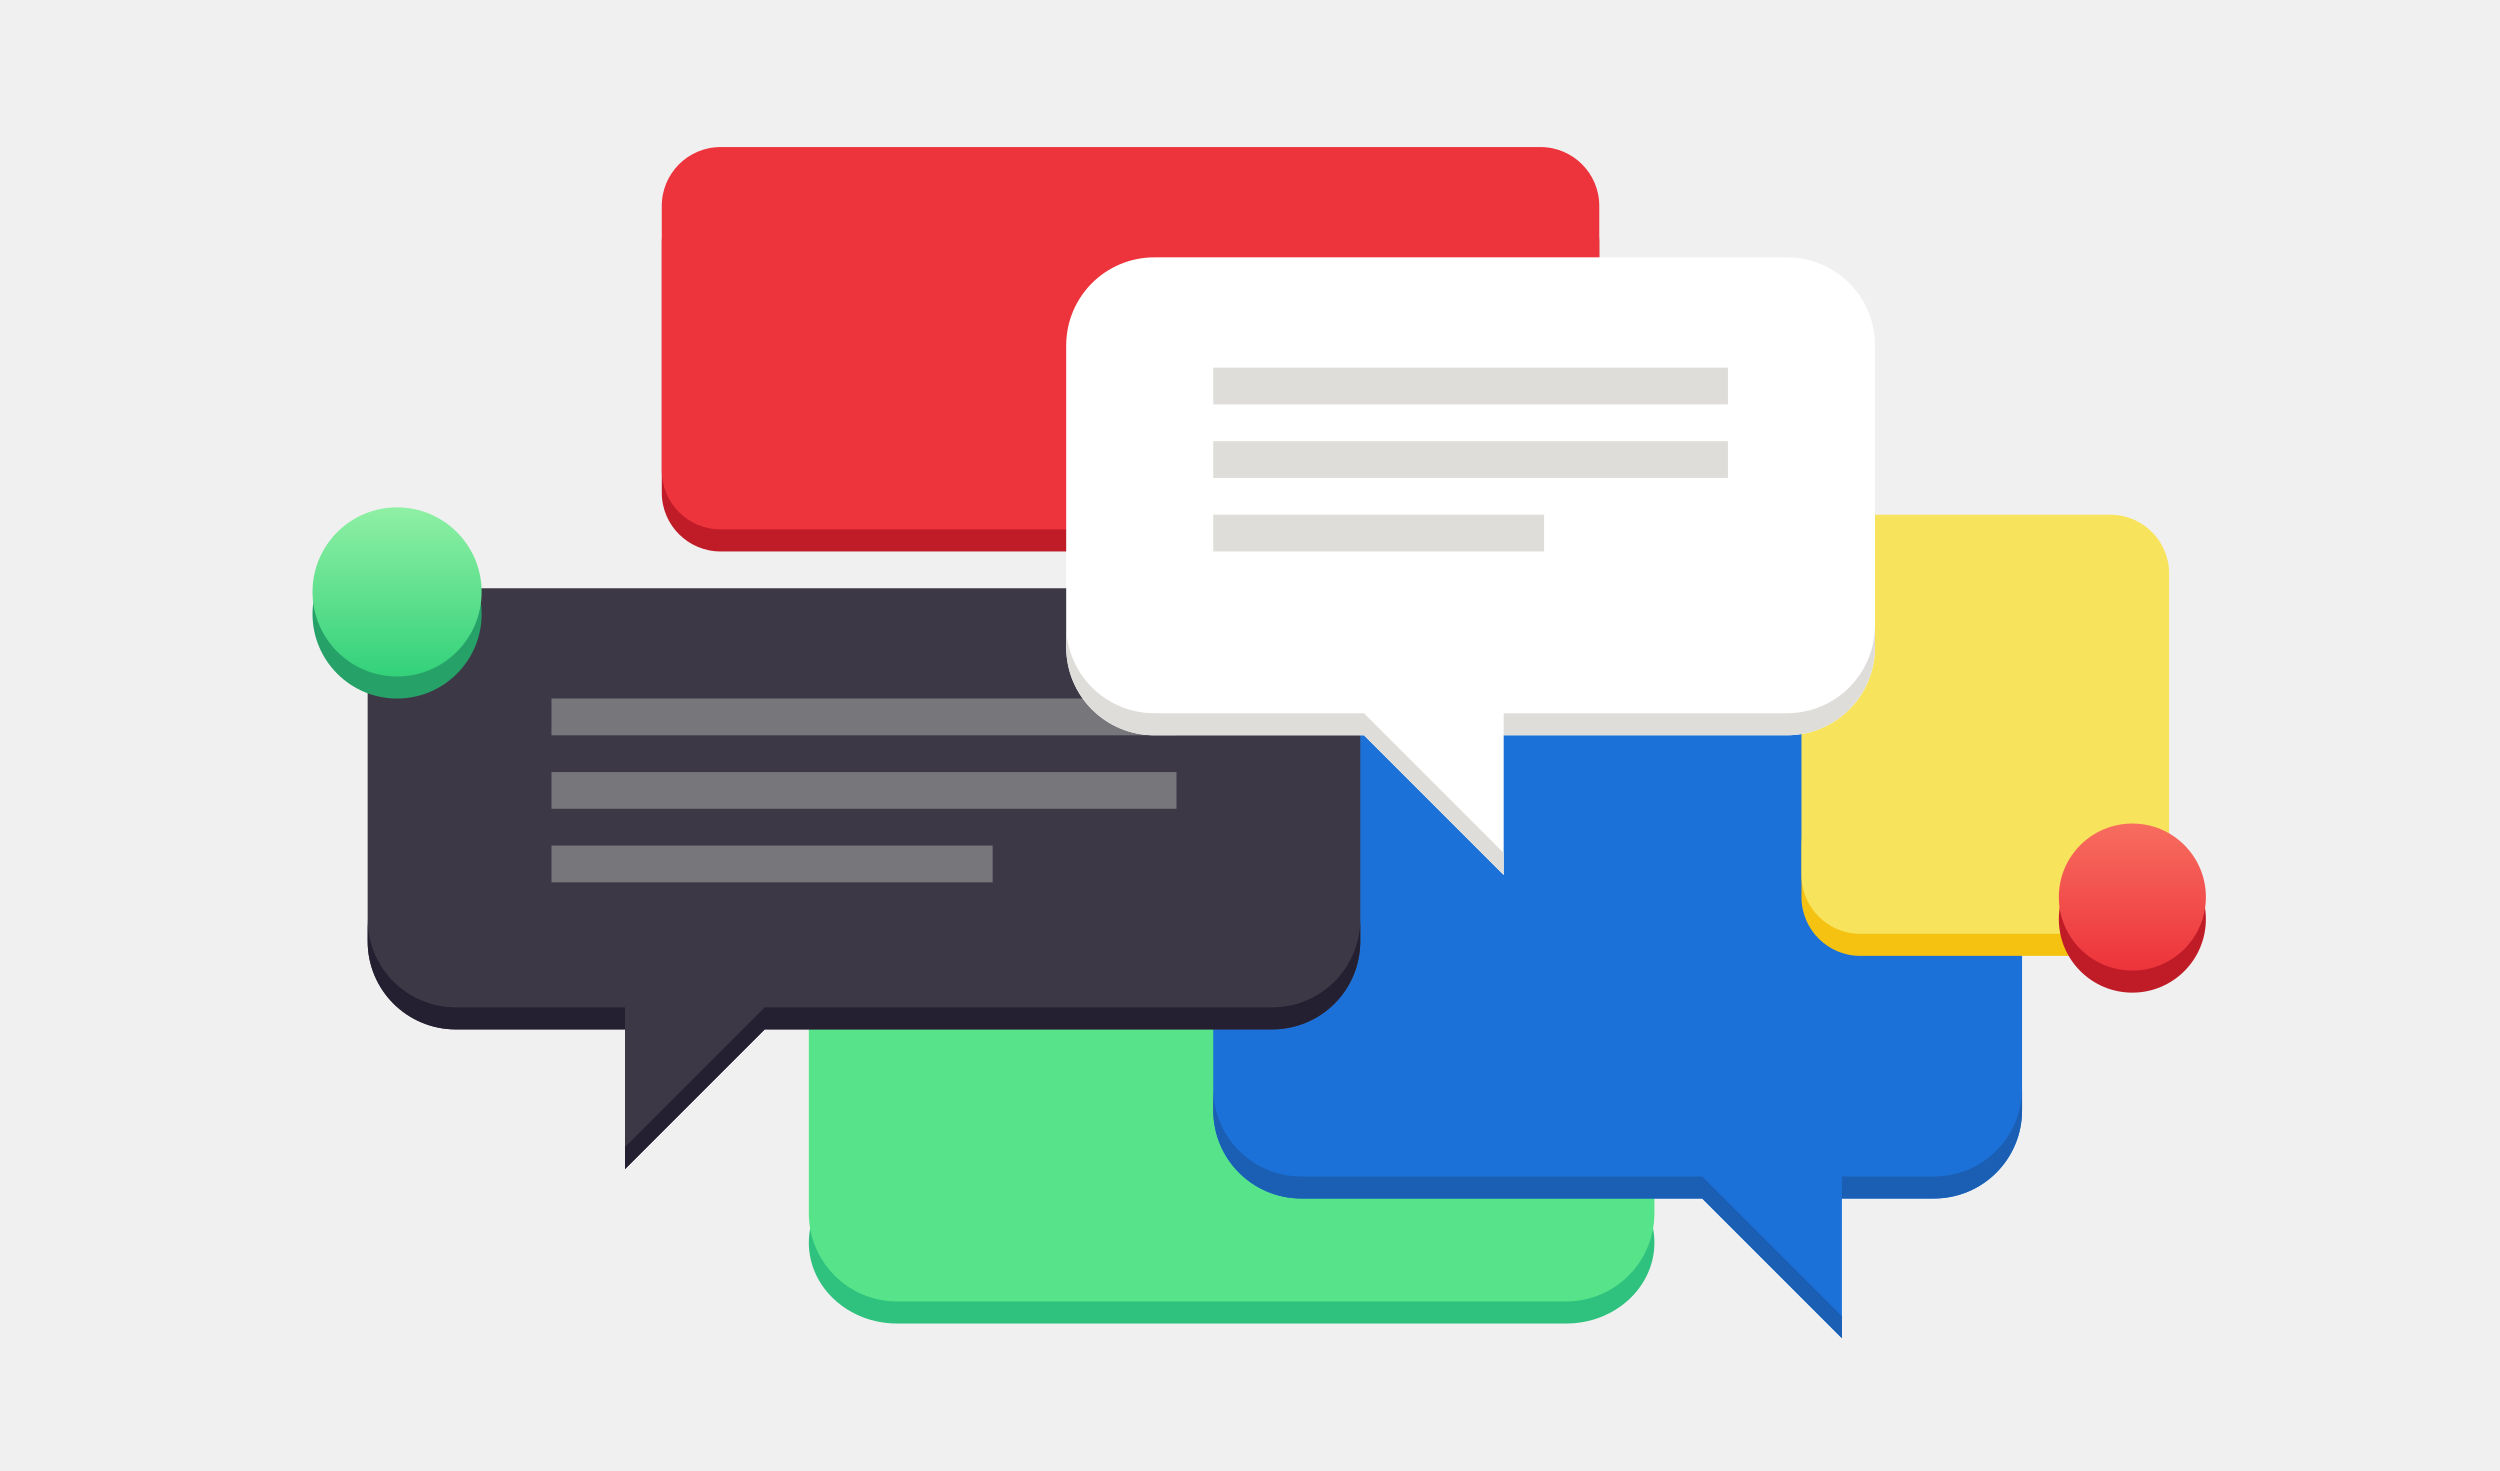
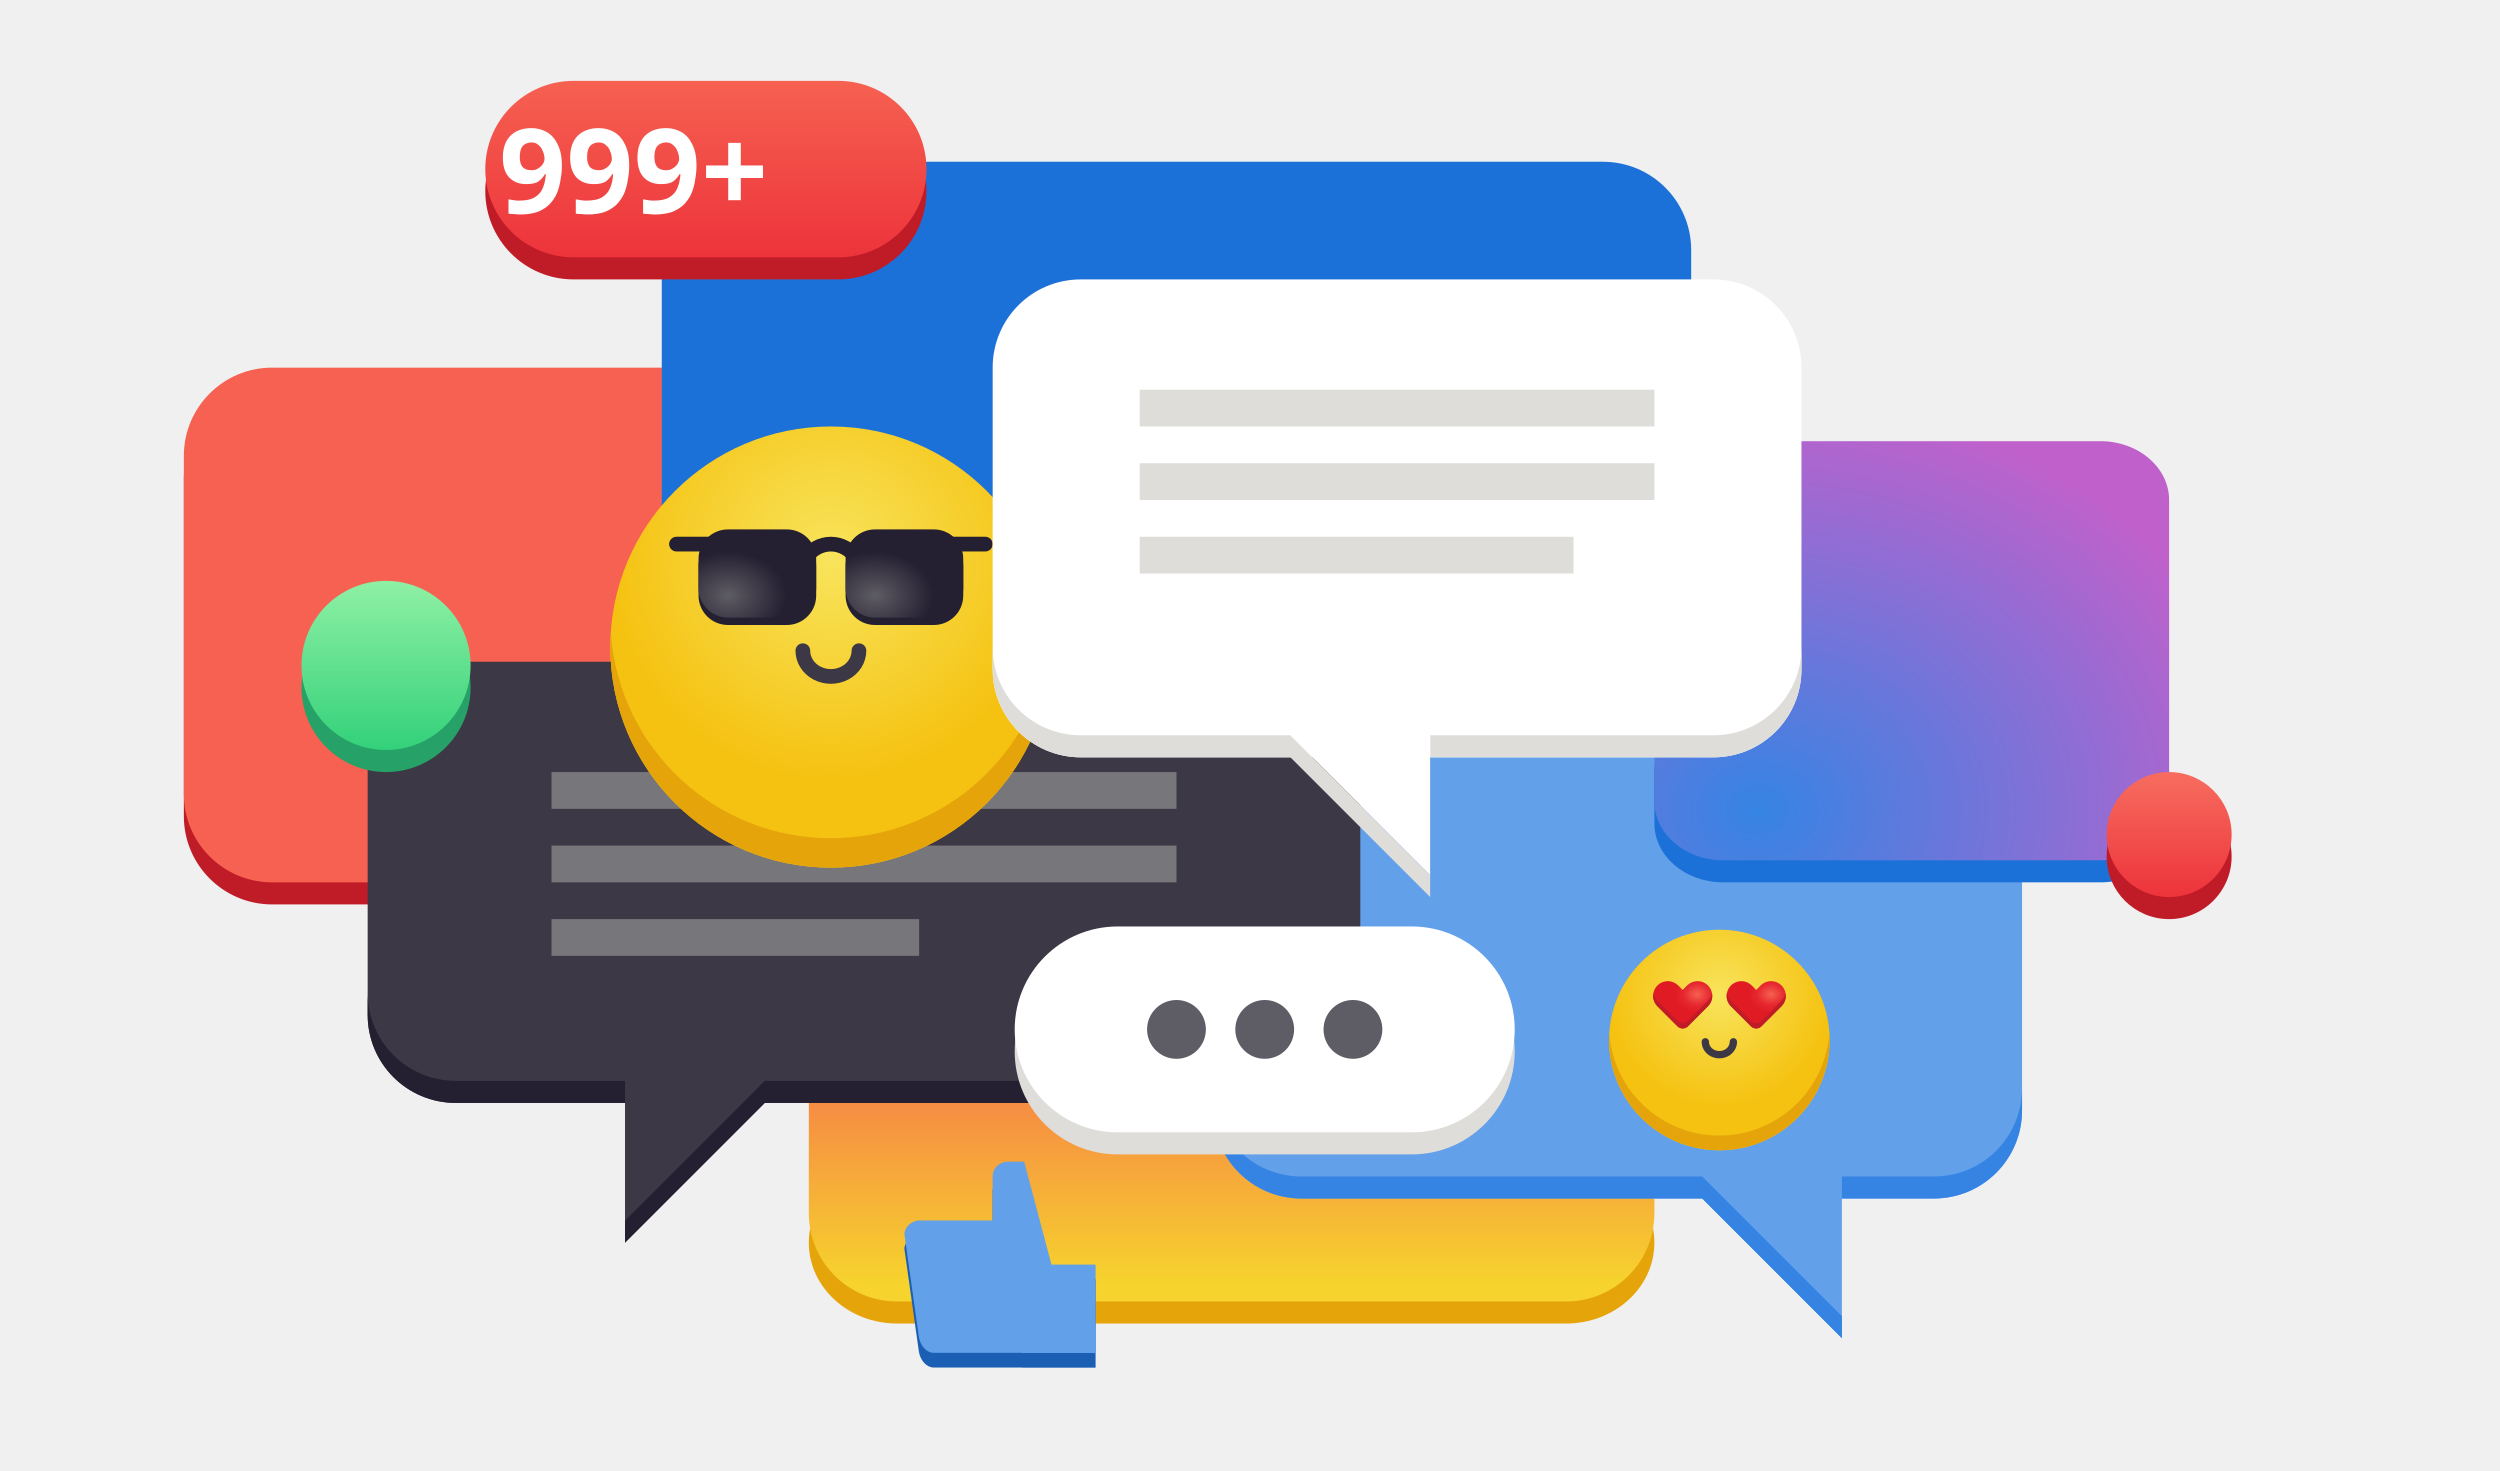
<svg xmlns="http://www.w3.org/2000/svg" xmlns:xlink="http://www.w3.org/1999/xlink" width="340" height="200" viewBox="0 0 89.958 52.917" version="1.1" id="svg8662">
  <defs id="defs8656">
-     <linearGradient xlink:href="#linearGradient8161" id="linearGradient8163" x1="-3292.5" y1="-438.48" x2="-3272.5" y2="-438.48" gradientUnits="userSpaceOnUse" gradientTransform="translate(3720.98,-2844.02)" />
+     <linearGradient id="linearGradient39832">
+       <stop style="stop-color:#3584e4;stop-opacity:1" offset="0" id="stop39828" />
+       <stop style="stop-color:#c061cb;stop-opacity:1" offset="1" id="stop39830" />
+     </linearGradient>
+     <linearGradient id="linearGradient24559">
+       <stop style="stop-color:#ed333b;stop-opacity:1;" offset="0" id="stop24555" />
+       <stop style="stop-color:#f66151;stop-opacity:1" offset="1" id="stop24557" />
+     </linearGradient>
+     <linearGradient id="linearGradient12858">
+       <stop style="stop-color:#f66151;stop-opacity:1" offset="0" id="stop12854" />
+       <stop style="stop-color:#f6d32d;stop-opacity:1" offset="1" id="stop12856" />
+     </linearGradient>
    <linearGradient id="linearGradient8161">
      <stop style="stop-color:#ed333b;stop-opacity:1;" offset="0" id="stop8157" />
      <stop style="stop-color:#f76d5f;stop-opacity:1" offset="1" id="stop8159" />
    </linearGradient>
-     <linearGradient xlink:href="#linearGradient8145" id="linearGradient8155" x1="-3292.5" y1="-438.48" x2="-3272.5" y2="-438.48" gradientUnits="userSpaceOnUse" gradientTransform="matrix(1.15,0,0,1.15,4215.356,-2778.248)" />
    <linearGradient id="linearGradient8145">
      <stop style="stop-color:#33d17a;stop-opacity:1" offset="0" id="stop8141" />
      <stop style="stop-color:#8ff0a4;stop-opacity:1" offset="1" id="stop8143" />
    </linearGradient>
+     <radialGradient xlink:href="#linearGradient976" id="radialGradient1221" gradientUnits="userSpaceOnUse" cx="64" cy="212" fx="64" fy="212" r="60" />
+     <linearGradient id="linearGradient976">
+       <stop style="stop-color:#f8e45c;stop-opacity:1" offset="0" id="stop972" />
+       <stop style="stop-color:#f5c211;stop-opacity:1" offset="1" id="stop974" />
+     </linearGradient>
+     <radialGradient xlink:href="#linearGradient1117" id="radialGradient1223" gradientUnits="userSpaceOnUse" gradientTransform="matrix(1,0,0,0.75,0,54)" cx="36" cy="224" fx="36" fy="224" r="16" />
+     <linearGradient id="linearGradient1117">
+       <stop style="stop-color:#5e5c64;stop-opacity:1" offset="0" id="stop1113" />
+       <stop style="stop-color:#241f31;stop-opacity:1" offset="1" id="stop1115" />
+     </linearGradient>
+     <radialGradient xlink:href="#linearGradient1117" id="radialGradient1225" gradientUnits="userSpaceOnUse" gradientTransform="matrix(1,0,0,0.75,40,54)" cx="36" cy="224" fx="36" fy="224" r="16" />
+     <linearGradient id="linearGradient1325">
+       <stop style="stop-color:#f66151;stop-opacity:1" offset="0" id="stop1321" />
+       <stop id="stop1329" offset="0.6" style="stop-color:#e6272f;stop-opacity:1;" />
+       <stop style="stop-color:#e01b24;stop-opacity:1" offset="1" id="stop1323" />
+     </linearGradient>
+     <radialGradient xlink:href="#linearGradient976" id="radialGradient1393-0" gradientUnits="userSpaceOnUse" cx="64" cy="212" fx="64" fy="212" r="60" gradientTransform="matrix(0.2645833,0,0,0.2645833,10.97265,-67.46474)" />
+     <radialGradient xlink:href="#linearGradient1325" id="radialGradient1395-6" gradientUnits="userSpaceOnUse" gradientTransform="matrix(0.2055745,0,0,0.1644958,14.04111,-16.5086)" cx="52" cy="29.856" fx="52" fy="29.856" r="16.084" />
+     <radialGradient xlink:href="#linearGradient1325" id="radialGradient1397-9-9" gradientUnits="userSpaceOnUse" gradientTransform="matrix(0.2055745,0,0,0.1644958,24.62449,-16.5086)" cx="52" cy="29.856" fx="52" fy="29.856" r="16.084" />
+     <linearGradient xlink:href="#linearGradient12858" id="linearGradient12860" x1="3467.375" y1="-422.642" x2="3467.375" y2="-383.003" gradientUnits="userSpaceOnUse" />
+     <linearGradient xlink:href="#linearGradient8145" id="linearGradient15076" gradientUnits="userSpaceOnUse" gradientTransform="matrix(1.15,0,0,1.15,4215.356,-2778.248)" x1="-3292.5" y1="-438.48" x2="-3272.5" y2="-438.48" />
+     <radialGradient xlink:href="#linearGradient39832" id="radialGradient39804" cx="3496.699" cy="-406.692" fx="3496.699" fy="-406.692" r="30" gradientTransform="matrix(0.6131422,0,0,0.4992732,-2207.234,232.1966)" gradientUnits="userSpaceOnUse" />
+     <linearGradient xlink:href="#linearGradient8161" id="linearGradient40220" x1="428.48" y1="-3282.5" x2="448.48" y2="-3282.5" gradientUnits="userSpaceOnUse" gradientTransform="matrix(0.8500006,0,0,0.8500006,64.2718,-492.3731)" />
+     <linearGradient xlink:href="#linearGradient24559" id="linearGradient63749" gradientUnits="userSpaceOnUse" x1="22.672" y1="9.26" x2="22.672" y2="2.91" />
  </defs>
-   <g id="layer1">
-     <g id="g9553" transform="translate(-57.0744,-5.291669)">
-       <g id="g10404" transform="matrix(0.2645833,0,0,0.2645833,-32.86961,144.9449)">
-         <g style="stroke-width:0.752" id="g8028" transform="matrix(1.769231,0,0,1,6624.561,29.65709)">
-           <rect style="color:#000000;clip-rule:nonzero;display:inline;overflow:visible;visibility:visible;opacity:1;color-interpolation:sRGB;color-interpolation-filters:linearRGB;fill:#2ec27e;fill-opacity:1;fill-rule:nonzero;stroke:none;stroke-width:0.028;stroke-linecap:round;stroke-linejoin:round;stroke-miterlimit:4;stroke-dasharray:none;stroke-dashoffset:0;stroke-opacity:1;marker:none;color-rendering:auto;image-rendering:auto;shape-rendering:auto;text-rendering:auto;enable-background:accumulate" id="rect8024" width="65" height="22" x="3425" y="-399.48" rx="6.783" ry="12" transform="scale(-1,1)" />
-           <rect transform="scale(-1,1)" ry="12" rx="6.783" y="-432.48" x="3425" height="52" width="65" id="rect8026" style="color:#000000;clip-rule:nonzero;display:inline;overflow:visible;visibility:visible;opacity:1;color-interpolation:sRGB;color-interpolation-filters:linearRGB;fill:#57e389;fill-opacity:1;fill-rule:nonzero;stroke:none;stroke-width:0.028;stroke-linecap:round;stroke-linejoin:round;stroke-miterlimit:4;stroke-dasharray:none;stroke-dashoffset:0;stroke-opacity:1;marker:none;color-rendering:auto;image-rendering:auto;shape-rendering:auto;text-rendering:auto;enable-background:accumulate" />
-         </g>
-         <g transform="matrix(1.5,0,0,1.5,6384.946,-80.60274)" id="g4708" style="stroke-width:0.667">
-           <path style="display:inline;fill:#1c71d8;fill-opacity:1;fill-rule:evenodd;stroke:none;stroke-width:0.008px;stroke-linecap:butt;stroke-linejoin:miter;stroke-opacity:1;enable-background:new" d="m -3912,-233.379 c -4.432,0 -8,3.568 -8,8 v 27.898 c 0,4.432 3.568,8 8,8 h 36.333 l 12.667,12.667 v -12.667 h 8.333 c 4.432,0 8,-3.568 8,-8 v -27.898 c 0,-4.432 -3.568,-8 -8,-8 z" id="path4704" />
-           <path id="path4706" d="m -3920,-199.48 v 2 c 0,4.432 3.568,8 8,8 h 36.333 l 12.667,12.667 v -2 l -12.667,-12.667 h -36.333 c -4.432,0 -8,-3.568 -8,-8 z m 73.333,0 c 0,4.432 -3.568,8 -8,8 h -8.333 v 2 h 8.333 c 4.432,0 8,-3.568 8,-8 z" style="display:inline;fill:#1a5fb4;fill-opacity:1;fill-rule:evenodd;stroke:none;stroke-width:0.008px;stroke-linecap:butt;stroke-linejoin:miter;stroke-opacity:1;enable-background:new" />
-         </g>
-         <g id="g5222" transform="translate(4089.946,-0.342944)">
-           <rect style="color:#000000;clip-rule:nonzero;display:inline;overflow:visible;visibility:visible;opacity:1;color-interpolation:sRGB;color-interpolation-filters:linearRGB;fill:#f5c211;fill-opacity:1;fill-rule:nonzero;stroke:none;stroke-width:0.038;stroke-linecap:round;stroke-linejoin:round;stroke-miterlimit:4;stroke-dasharray:none;stroke-dashoffset:0;stroke-opacity:1;marker:none;color-rendering:auto;image-rendering:auto;shape-rendering:auto;text-rendering:auto;enable-background:accumulate" id="rect5218" width="50" height="23" x="3455" y="-420.48" rx="8" ry="8" transform="scale(-1,1)" />
-           <rect transform="scale(-1,1)" ry="8" rx="8" y="-457.48" x="3455" height="57" width="50" id="rect5220" style="color:#000000;clip-rule:nonzero;display:inline;overflow:visible;visibility:visible;opacity:1;color-interpolation:sRGB;color-interpolation-filters:linearRGB;fill:#f8e45c;fill-opacity:1;fill-rule:nonzero;stroke:none;stroke-width:0.038;stroke-linecap:round;stroke-linejoin:round;stroke-miterlimit:4;stroke-dasharray:none;stroke-dashoffset:0;stroke-opacity:1;marker:none;color-rendering:auto;image-rendering:auto;shape-rendering:auto;text-rendering:auto;enable-background:accumulate" />
-         </g>
-         <g transform="matrix(1.5,0,0,1.5,6272.446,-121.6027)" id="g4715" style="stroke-width:0.667">
-           <path id="path4710" d="m -3913.667,-217.48 c -4.432,0 -8,3.568 -8,8 v 24 c 0,4.432 3.568,8 8,8 h 15.333 v 12.667 l 12.667,-12.667 h 46 c 4.432,0 8,-3.568 8,-8 v -24 c 0,-4.432 -3.568,-8 -8,-8 z" style="display:inline;fill:#3d3846;fill-opacity:1;fill-rule:evenodd;stroke:none;stroke-width:0.008px;stroke-linecap:butt;stroke-linejoin:miter;stroke-opacity:1;enable-background:new" />
-           <path id="path4712" d="m -3921.667,-187.48 v 2 c 0,4.432 3.568,8 8,8 h 15.333 v -2 h -15.333 c -4.432,0 -8,-3.568 -8,-8 z m 90,0 c 0,4.432 -3.568,8 -8,8 h -46 l -12.667,12.667 v 2 l 12.667,-12.667 h 46 c 4.432,0 8,-3.568 8,-8 z" style="display:inline;fill:#241f31;fill-opacity:1;fill-rule:evenodd;stroke:none;stroke-width:0.008px;stroke-linecap:butt;stroke-linejoin:miter;stroke-opacity:1;enable-background:new" />
-           <rect style="opacity:1;vector-effect:none;fill:#77767b;fill-opacity:1;stroke:none;stroke-width:9.333;stroke-linecap:round;stroke-linejoin:round;stroke-miterlimit:4;stroke-dasharray:none;stroke-dashoffset:0;stroke-opacity:1" id="rect7985-1" width="56.667" height="3.333" x="-3905" y="-207.48" />
-           <rect style="opacity:1;vector-effect:none;fill:#77767b;fill-opacity:1;stroke:none;stroke-width:9.333;stroke-linecap:round;stroke-linejoin:round;stroke-miterlimit:4;stroke-dasharray:none;stroke-dashoffset:0;stroke-opacity:1" id="rect7989-4" width="56.667" height="3.333" x="-3905" y="-200.814" />
-           <rect y="-194.147" x="-3905" height="3.333" width="40" id="rect7991-9" style="opacity:1;vector-effect:none;fill:#77767b;fill-opacity:1;stroke:none;stroke-width:9.333;stroke-linecap:round;stroke-linejoin:round;stroke-miterlimit:4;stroke-dasharray:none;stroke-dashoffset:0;stroke-opacity:1" />
-         </g>
-         <g transform="matrix(1.593749,0,0,1,5992.131,-55.34291)" id="g5032" style="stroke-width:0.792">
-           <rect style="color:#000000;clip-rule:nonzero;display:inline;overflow:visible;visibility:visible;opacity:1;color-interpolation:sRGB;color-interpolation-filters:linearRGB;fill:#c01c28;fill-opacity:1;fill-rule:nonzero;stroke:none;stroke-width:0.03;stroke-linecap:round;stroke-linejoin:round;stroke-miterlimit:4;stroke-dasharray:none;stroke-dashoffset:0;stroke-opacity:1;marker:none;color-rendering:auto;image-rendering:auto;shape-rendering:auto;text-rendering:auto;enable-background:accumulate" id="rect5026" width="80" height="50" x="3410" y="-447.48" rx="5.02" ry="8" transform="scale(-1,1)" />
-           <rect transform="scale(-1,1)" ry="8" rx="5.02" y="-452.48" x="3410" height="52" width="80" id="rect5028" style="color:#000000;clip-rule:nonzero;display:inline;overflow:visible;visibility:visible;opacity:1;color-interpolation:sRGB;color-interpolation-filters:linearRGB;fill:#ed333b;fill-opacity:1;fill-rule:nonzero;stroke:none;stroke-width:0.03;stroke-linecap:round;stroke-linejoin:round;stroke-miterlimit:4;stroke-dasharray:none;stroke-dashoffset:0;stroke-opacity:1;marker:none;color-rendering:auto;image-rendering:auto;shape-rendering:auto;text-rendering:auto;enable-background:accumulate" />
-         </g>
-         <g id="g8139" transform="translate(3889.946,-65.34288)">
-           <g style="stroke-width:0.667" transform="matrix(1.5,0,0,1.5,2465,-75.9122)" id="g4721">
-             <path style="display:inline;fill:#ffffff;fill-opacity:1;fill-rule:evenodd;stroke:none;stroke-width:0.008px;stroke-linecap:butt;stroke-linejoin:miter;stroke-opacity:1;enable-background:new" d="m -3905.333,-234.379 c -4.432,0 -8,3.568 -8,8 v 27.333 c 0,4.432 3.568,8 8,8 h 19 l 12.667,12.667 v -12.667 H -3848 c 4.432,0 8,-3.568 8,-8 v -27.333 c 0,-4.432 -3.568,-8 -8,-8 z" id="path4717" />
-             <path id="path4719" d="m -3913.333,-201.045 v 2 c 0,4.432 3.568,8 8,8 h 19 l 12.667,12.667 v -2 l -12.667,-12.667 h -19 c -4.432,0 -8,-3.568 -8,-8 z m 73.333,0 c 0,4.432 -3.568,8 -8,8 h -25.667 v 2 H -3848 c 4.432,0 8,-3.568 8,-8 z" style="display:inline;fill:#deddda;fill-opacity:1;fill-rule:evenodd;stroke:none;stroke-width:0.008px;stroke-linecap:butt;stroke-linejoin:miter;stroke-opacity:1;enable-background:new" />
-           </g>
-           <rect y="-412.48" x="-3385" height="5" width="70" id="rect7985" style="opacity:1;vector-effect:none;fill:#deddda;fill-opacity:1;stroke:none;stroke-width:14;stroke-linecap:round;stroke-linejoin:round;stroke-miterlimit:4;stroke-dasharray:none;stroke-dashoffset:0;stroke-opacity:1" />
-           <rect y="-402.48" x="-3385" height="5" width="70" id="rect7989" style="opacity:1;vector-effect:none;fill:#deddda;fill-opacity:1;stroke:none;stroke-width:14;stroke-linecap:round;stroke-linejoin:round;stroke-miterlimit:4;stroke-dasharray:none;stroke-dashoffset:0;stroke-opacity:1" />
-           <rect style="opacity:1;vector-effect:none;fill:#deddda;fill-opacity:1;stroke:none;stroke-width:14;stroke-linecap:round;stroke-linejoin:round;stroke-miterlimit:4;stroke-dasharray:none;stroke-dashoffset:0;stroke-opacity:1" id="rect7991" width="45" height="5" x="-3385" y="-392.48" />
-         </g>
-         <g id="g7871" transform="translate(3912.446,32.65712)">
-           <circle style="opacity:1;vector-effect:none;fill:#c01c28;fill-opacity:1;stroke:none;stroke-width:14;stroke-linecap:round;stroke-linejoin:round;stroke-miterlimit:4;stroke-dasharray:none;stroke-dashoffset:0;stroke-opacity:1" id="circle7867" cx="-3282.5" cy="-435.48" r="10" />
-           <circle r="10" cy="-3282.5" cx="438.48" id="circle7869" style="opacity:1;vector-effect:none;fill:url(#linearGradient8163);fill-opacity:1;stroke:none;stroke-width:14;stroke-linecap:round;stroke-linejoin:round;stroke-miterlimit:4;stroke-dasharray:none;stroke-dashoffset:0;stroke-opacity:1" transform="rotate(-90)" />
-         </g>
-         <g id="g7977" transform="translate(3676.446,-6.842912)">
-           <circle style="opacity:1;vector-effect:none;fill:#26a269;fill-opacity:1;stroke:none;stroke-width:14;stroke-linecap:round;stroke-linejoin:round;stroke-miterlimit:4;stroke-dasharray:none;stroke-dashoffset:0;stroke-opacity:1" id="circle7973" cx="-3282.5" cy="-437.48" r="11.5" />
-           <circle r="11.5" cy="-3282.5" cx="440.48" id="circle7975" style="opacity:1;vector-effect:none;fill:url(#linearGradient8155);fill-opacity:1;stroke:none;stroke-width:14;stroke-linecap:round;stroke-linejoin:round;stroke-miterlimit:4;stroke-dasharray:none;stroke-dashoffset:0;stroke-opacity:1" transform="rotate(-90)" />
-         </g>
-       </g>
+   <g id="g20123">
+     <rect style="fill:#c01c28;fill-opacity:1;stroke-width:0.794;stroke-linecap:round;stroke-linejoin:round;stroke-dashoffset:26.4" id="rect13252" width="27.781" height="18.521" x="6.615" y="14.023" rx="3.175" ry="3.175" />
+     <rect style="fill:#f66151;fill-opacity:1;stroke-width:0.794;stroke-linecap:round;stroke-linejoin:round;stroke-dashoffset:26.4" id="rect11780" width="27.781" height="18.521" x="6.615" y="13.229" rx="3.175" ry="3.175" />
+   </g>
+   <g transform="matrix(0.4216795,0,0,0.2645833,1495.474,124.2167)" id="g137288" style="stroke-width:0.792">
+     <rect y="-447.48" x="-3490" height="70" width="87.843" id="rect137286" style="color:#000000;clip-rule:nonzero;display:inline;overflow:visible;visibility:visible;opacity:1;color-interpolation:sRGB;color-interpolation-filters:linearRGB;fill:#1c71d8;fill-opacity:1;fill-rule:nonzero;stroke:none;stroke-width:0.039;stroke-linecap:round;stroke-linejoin:round;stroke-miterlimit:4;stroke-dasharray:none;stroke-dashoffset:0;stroke-opacity:1;marker:none;color-rendering:auto;image-rendering:auto;shape-rendering:auto;text-rendering:auto;enable-background:accumulate" rx="7.529" ry="12" />
+   </g>
+   <g id="g137252" transform="matrix(0.2645833,0,0,0.2620873,931.3333,121.813)" style="stroke-width:1.005" />
+   <g style="stroke-width:0.752" id="g137258" transform="matrix(0.468109,0,0,0.2645833,1662.804,147.5)">
+     <rect style="color:#000000;clip-rule:nonzero;display:inline;overflow:visible;visibility:visible;opacity:1;color-interpolation:sRGB;color-interpolation-filters:linearRGB;fill:#e5a50a;fill-opacity:1;fill-rule:nonzero;stroke:none;stroke-width:0.028;stroke-linecap:round;stroke-linejoin:round;stroke-miterlimit:4;stroke-dasharray:none;stroke-dashoffset:0;stroke-opacity:1;marker:none;color-rendering:auto;image-rendering:auto;shape-rendering:auto;text-rendering:auto;enable-background:accumulate" id="rect137254" width="65" height="22" x="3425" y="-399.48" rx="6.783" ry="12" transform="scale(-1,1)" />
+     <rect transform="scale(-1,1)" ry="12" rx="6.783" y="-432.48" x="3425" height="52" width="65" id="rect137256" style="color:#000000;clip-rule:nonzero;display:inline;overflow:visible;visibility:visible;opacity:1;color-interpolation:sRGB;color-interpolation-filters:linearRGB;fill:url(#linearGradient12860);fill-opacity:1;fill-rule:nonzero;stroke:none;stroke-width:0.028;stroke-linecap:round;stroke-linejoin:round;stroke-miterlimit:4;stroke-dasharray:none;stroke-dashoffset:0;stroke-opacity:1;marker:none;color-rendering:auto;image-rendering:auto;shape-rendering:auto;text-rendering:auto;enable-background:accumulate" />
+   </g>
+   <g transform="matrix(0.396875,0,0,0.396875,1599.406,118.3271)" id="g137264" style="stroke-width:0.667">
+     <path style="display:inline;fill:#62a0ea;fill-opacity:1;fill-rule:evenodd;stroke:none;stroke-width:0.008px;stroke-linecap:butt;stroke-linejoin:miter;stroke-opacity:1;enable-background:new" d="m -3912,-233.379 c -4.432,0 -8,3.568 -8,8 v 27.898 c 0,4.432 3.568,8 8,8 h 36.333 l 12.667,12.667 v -12.667 h 8.333 c 4.432,0 8,-3.568 8,-8 v -27.898 c 0,-4.432 -3.568,-8 -8,-8 z" id="path137260" />
+     <path id="path137262" d="m -3920,-199.48 v 2 c 0,4.432 3.568,8 8,8 h 36.333 l 12.667,12.667 v -2 l -12.667,-12.667 h -36.333 c -4.432,0 -8,-3.568 -8,-8 z m 73.333,0 c 0,4.432 -3.568,8 -8,8 h -8.333 v 2 h 8.333 c 4.432,0 8,-3.568 8,-8 z" style="display:inline;fill:#3584e4;fill-opacity:1;fill-rule:evenodd;stroke:none;stroke-width:0.008px;stroke-linecap:butt;stroke-linejoin:miter;stroke-opacity:1;enable-background:new" />
+   </g>
+   <rect style="color:#000000;clip-rule:nonzero;display:inline;overflow:visible;visibility:visible;color-interpolation:sRGB;color-interpolation-filters:linearRGB;fill:#1c71d8;fill-opacity:1;fill-rule:nonzero;stroke:none;stroke-width:0.011;stroke-linecap:round;stroke-linejoin:round;stroke-miterlimit:4;stroke-dasharray:none;stroke-dashoffset:0;stroke-opacity:1;marker:none;color-rendering:auto;image-rendering:auto;shape-rendering:auto;text-rendering:auto;enable-background:accumulate" id="rect137266" width="18.521" height="6.085" x="-78.052" y="25.665" rx="2.469" ry="2.117" transform="scale(-1,1)" />
+   <rect transform="scale(-1,1)" ry="2.117" rx="2.469" y="15.875" x="-78.052" height="15.081" width="18.521" id="rect137268" style="color:#000000;clip-rule:nonzero;display:inline;overflow:visible;visibility:visible;color-interpolation:sRGB;color-interpolation-filters:linearRGB;fill:url(#radialGradient39804);fill-opacity:1;fill-rule:nonzero;stroke:none;stroke-width:0.011;stroke-linecap:round;stroke-linejoin:round;stroke-miterlimit:4;stroke-dasharray:none;stroke-dashoffset:0;stroke-opacity:1;marker:none;color-rendering:auto;image-rendering:auto;shape-rendering:auto;text-rendering:auto;enable-background:accumulate" />
+   <g transform="matrix(0.396875,0,0,0.396875,1569.641,110.125)" id="g137282" style="stroke-width:0.667">
+     <path id="path137272" d="m -3913.667,-217.48 c -4.432,0 -8,3.568 -8,8 v 24 c 0,4.432 3.568,8 8,8 h 15.333 v 12.667 l 12.667,-12.667 h 46 c 4.432,0 8,-3.568 8,-8 v -24 c 0,-4.432 -3.568,-8 -8,-8 z" style="display:inline;fill:#3d3846;fill-opacity:1;fill-rule:evenodd;stroke:none;stroke-width:0.008px;stroke-linecap:butt;stroke-linejoin:miter;stroke-opacity:1;enable-background:new" />
+     <path id="path137274" d="m -3921.667,-187.48 v 2 c 0,4.432 3.568,8 8,8 h 15.333 v -2 h -15.333 c -4.432,0 -8,-3.568 -8,-8 z m 90,0 c 0,4.432 -3.568,8 -8,8 h -46 l -12.667,12.667 v 2 l 12.667,-12.667 h 46 c 4.432,0 8,-3.568 8,-8 z" style="display:inline;fill:#241f31;fill-opacity:1;fill-rule:evenodd;stroke:none;stroke-width:0.008px;stroke-linecap:butt;stroke-linejoin:miter;stroke-opacity:1;enable-background:new" />
+     <rect style="opacity:1;fill:#77767b;fill-opacity:1;stroke:none;stroke-width:9.333;stroke-linecap:round;stroke-linejoin:round;stroke-miterlimit:4;stroke-dasharray:none;stroke-dashoffset:0;stroke-opacity:1" id="rect137276" width="56.667" height="3.333" x="-3905" y="-207.48" />
+     <rect style="opacity:1;fill:#77767b;fill-opacity:1;stroke:none;stroke-width:9.333;stroke-linecap:round;stroke-linejoin:round;stroke-miterlimit:4;stroke-dasharray:none;stroke-dashoffset:0;stroke-opacity:1" id="rect137278" width="56.667" height="3.333" x="-3905" y="-200.814" />
+     <rect y="-194.147" x="-3905" height="3.333" width="33.333" id="rect137280" style="opacity:1;fill:#77767b;fill-opacity:1;stroke:none;stroke-width:9.333;stroke-linecap:round;stroke-linejoin:round;stroke-miterlimit:4;stroke-dasharray:none;stroke-dashoffset:0;stroke-opacity:1" />
+   </g>
+   <g id="g50125" transform="translate(-15.34583,3.439583)">
+     <rect ry="3.704" rx="3.704" y="30.692" x="51.858" height="7.408" width="17.992" id="rect48478" style="color:#000000;clip-rule:nonzero;display:inline;overflow:visible;visibility:visible;color-interpolation:sRGB;color-interpolation-filters:linearRGB;fill:#deddda;fill-opacity:1;fill-rule:nonzero;stroke:none;stroke-width:0.01;stroke-linecap:round;stroke-linejoin:round;stroke-miterlimit:4;stroke-dasharray:none;stroke-dashoffset:0;stroke-opacity:1;marker:none;color-rendering:auto;image-rendering:auto;shape-rendering:auto;text-rendering:auto;enable-background:accumulate" />
+     <rect ry="3.704" rx="3.704" y="29.898" x="51.858" height="7.408" width="17.992" id="rect43843" style="color:#000000;clip-rule:nonzero;display:inline;overflow:visible;visibility:visible;color-interpolation:sRGB;color-interpolation-filters:linearRGB;fill:#ffffff;fill-opacity:1;fill-rule:nonzero;stroke:none;stroke-width:0.01;stroke-linecap:round;stroke-linejoin:round;stroke-miterlimit:4;stroke-dasharray:none;stroke-dashoffset:0;stroke-opacity:1;marker:none;color-rendering:auto;image-rendering:auto;shape-rendering:auto;text-rendering:auto;enable-background:accumulate" />
+     <circle style="fill:#5e5c64;fill-opacity:1;stroke:none;stroke-width:2.117;stroke-linecap:round;stroke-linejoin:round;stroke-dashoffset:26.4" id="path46775" cx="60.854" cy="33.602" r="1.058" />
+     <circle style="fill:#5e5c64;fill-opacity:1;stroke:none;stroke-width:2.117;stroke-linecap:round;stroke-linejoin:round;stroke-dashoffset:26.4" id="circle46919" cx="57.679" cy="33.602" r="1.058" />
+     <circle style="fill:#5e5c64;fill-opacity:1;stroke:none;stroke-width:2.117;stroke-linecap:round;stroke-linejoin:round;stroke-dashoffset:26.4" id="circle46921" cx="64.029" cy="33.602" r="1.058" />
+   </g>
+   <g id="g63747">
+     <rect style="fill:#c01c28;fill-opacity:1;stroke-width:0.794;stroke-linecap:round;stroke-linejoin:round;stroke-dashoffset:26.4" id="rect63739" width="15.875" height="6.35" x="17.462" y="3.704" rx="3.175" ry="3.175" />
+     <rect style="fill:url(#linearGradient63749);fill-opacity:1;stroke-width:0.794;stroke-linecap:round;stroke-linejoin:round;stroke-dashoffset:26.4" id="rect63741" width="15.875" height="6.35" x="17.462" y="2.91" rx="3.175" ry="3.175" />
+     <text xml:space="preserve" style="font-style:normal;font-variant:normal;font-weight:bold;font-stretch:normal;font-size:4.233px;line-height:1.25;font-family:Cantarell;-inkscape-font-specification:'Cantarell Bold';text-align:center;letter-spacing:0px;word-spacing:0px;text-anchor:middle;fill:#ffffff;stroke-width:0.265" x="25.548" y="7.673" id="text63745">
+       <tspan id="tspan63743" style="font-style:normal;font-variant:normal;font-weight:800;font-stretch:normal;font-size:4.233px;font-family:Cantarell;-inkscape-font-specification:'Cantarell Ultra-Bold';fill:#ffffff;stroke-width:0.265" x="25.548" y="7.673">999+</tspan>
+     </text>
+   </g>
+   <g id="g137308" transform="matrix(0.2645833,0,0,0.2645833,946.5468,145.6479)">
+     <circle style="opacity:1;fill:#c01c28;fill-opacity:1;stroke:none;stroke-width:14;stroke-linecap:round;stroke-linejoin:round;stroke-miterlimit:4;stroke-dasharray:none;stroke-dashoffset:0;stroke-opacity:1" id="circle137304" cx="-3282.5" cy="-433.98" r="8.5" />
+     <circle r="8.5" cy="-3282.5" cx="436.98" id="circle137306" style="opacity:1;fill:url(#linearGradient40220);fill-opacity:1;stroke:none;stroke-width:14;stroke-linecap:round;stroke-linejoin:round;stroke-miterlimit:4;stroke-dasharray:none;stroke-dashoffset:0;stroke-opacity:1" transform="rotate(-90)" />
+   </g>
+   <g id="g27132" transform="translate(-1.852083,10.58333)">
+     <g id="g7977-9" transform="matrix(0.2645833,0,0,0.2645833,884.2375,129.9052)">
+       <circle style="opacity:1;fill:#26a269;fill-opacity:1;stroke:none;stroke-width:14;stroke-linecap:round;stroke-linejoin:round;stroke-miterlimit:4;stroke-dasharray:none;stroke-dashoffset:0;stroke-opacity:1" id="circle7973-7" cx="-3282.5" cy="-437.48" r="11.5" />
+       <circle r="11.5" cy="-3282.5" cx="440.48" id="circle7975-3" style="opacity:1;fill:url(#linearGradient15076);fill-opacity:1.0;stroke:none;stroke-width:14;stroke-linecap:round;stroke-linejoin:round;stroke-miterlimit:4;stroke-dasharray:none;stroke-dashoffset:0;stroke-opacity:1" transform="rotate(-90)" />
    </g>
  </g>
+   <g id="g4401" transform="matrix(0.5,0,0,0.5,8.334376,26.1922)" style="stroke-width:2">
+     <path id="path2310" style="fill:#1a5fb4;fill-opacity:1;stroke-width:0;stop-color:#000000" d="m 55.85,32.276 c -0.557,0 -1.082,0.456 -1.082,1.058 v 3.175 h -5.292 c -0.538,0 -1.058,0.491 -1.058,0.981 l 1.031,7.33 c 0.085,0.688 0.557,1.213 1.086,1.213 h 6.35 v 0.012 h 5.292 v -6.362 h -3.175 l -1.966,-7.408 z" />
+     <path id="path2098" style="fill:#62a0ea;fill-opacity:1;stroke-width:0;stop-color:#000000" d="m 55.85,31.218 c -0.557,0 -1.082,0.456 -1.082,1.058 v 3.175 h -5.292 c -0.538,0 -1.058,0.491 -1.058,0.981 l 1.031,7.33 c 0.085,0.688 0.557,1.213 1.086,1.213 h 6.35 v 0.012 h 5.292 V 38.626 h -3.175 l -1.966,-7.408 z" />
+   </g>
+   <g style="display:inline;enable-background:new" id="g1219" transform="matrix(0.1322917,0,0,0.1322917,21.43125,-7.937495)">
+     <circle style="opacity:1;vector-effect:none;fill:url(#radialGradient1221);fill-opacity:1;stroke:none;stroke-width:12.857;stroke-linecap:butt;stroke-linejoin:bevel;stroke-miterlimit:4;stroke-dasharray:none;stroke-dashoffset:0;stroke-opacity:1" id="circle1189" cx="64" cy="236" r="60" />
+     <rect y="206" x="-108" height="4" width="24" id="rect1191" style="opacity:1;vector-effect:none;fill:#241f31;fill-opacity:1;stroke:none;stroke-width:2;stroke-linecap:round;stroke-linejoin:round;stroke-miterlimit:4;stroke-dasharray:none;stroke-dashoffset:0;stroke-opacity:1" transform="scale(-1,1)" rx="2" ry="2" />
+     <path style="opacity:1;vector-effect:none;fill:#e5a50a;fill-opacity:1;stroke:none;stroke-width:12.857;stroke-linecap:butt;stroke-linejoin:bevel;stroke-miterlimit:4;stroke-dasharray:none;stroke-dashoffset:0;stroke-opacity:1" d="M 123.824,231.539 A 60,60 0 0 1 64,288 60,60 0 0 1 4.176,232.461 60,60 0 0 0 4,236 a 60,60 0 0 0 60,60 60,60 0 0 0 60,-60 60,60 0 0 0 -0.176,-4.461 z" id="path1193" />
+     <path id="path1195" style="opacity:1;vector-effect:none;fill:none;fill-opacity:1;stroke:#3d3846;stroke-width:4;stroke-linecap:round;stroke-linejoin:round;stroke-miterlimit:4;stroke-dasharray:none;stroke-dashoffset:0;stroke-opacity:1" d="m 71.631,236.991 a 7.631,7.007 0 0 1 -3.815,6.068 7.631,7.007 0 0 1 -7.631,0 7.631,7.007 0 0 1 -3.815,-6.068" />
+     <rect ry="8" rx="8" y="206" x="28" height="24" width="32" id="rect1197" style="opacity:1;vector-effect:none;fill:#241f31;fill-opacity:1;stroke:none;stroke-width:2;stroke-linecap:round;stroke-linejoin:round;stroke-miterlimit:4;stroke-dasharray:none;stroke-dashoffset:0;stroke-opacity:1" />
+     <path style="opacity:1;vector-effect:none;fill:none;fill-opacity:1;stroke:#241f31;stroke-width:4;stroke-linecap:round;stroke-linejoin:round;stroke-miterlimit:4;stroke-dasharray:none;stroke-dashoffset:0;stroke-opacity:1" id="path1199" transform="scale(1,-1)" d="m 72,-216 a 8,8 0 0 1 -4,6.928 8,8 0 0 1 -8,0 A 8,8 0 0 1 56,-216" />
+     <rect style="opacity:1;vector-effect:none;fill:#241f31;fill-opacity:1;stroke:none;stroke-width:2;stroke-linecap:round;stroke-linejoin:round;stroke-miterlimit:4;stroke-dasharray:none;stroke-dashoffset:0;stroke-opacity:1" id="rect1201" width="32" height="24" x="68" y="206" rx="8" ry="8" />
+     <rect style="opacity:1;vector-effect:none;fill:url(#radialGradient1223);fill-opacity:1;stroke:none;stroke-width:2;stroke-linecap:round;stroke-linejoin:round;stroke-miterlimit:4;stroke-dasharray:none;stroke-dashoffset:0;stroke-opacity:1" id="rect1203" width="32" height="24" x="28" y="204" rx="8" ry="8" />
+     <rect ry="8" rx="8" y="204" x="68" height="24" width="32" id="rect1205" style="opacity:1;vector-effect:none;fill:url(#radialGradient1225);fill-opacity:1;stroke:none;stroke-width:2;stroke-linecap:round;stroke-linejoin:round;stroke-miterlimit:4;stroke-dasharray:none;stroke-dashoffset:0;stroke-opacity:1" />
+     <rect ry="2" rx="2" transform="scale(-1,1)" style="opacity:1;vector-effect:none;fill:#241f31;fill-opacity:1;stroke:none;stroke-width:2;stroke-linecap:round;stroke-linejoin:round;stroke-miterlimit:4;stroke-dasharray:none;stroke-dashoffset:0;stroke-opacity:1" id="rect1207" width="24" height="4" x="-44" y="206" />
+   </g>
+   <g id="g63777" transform="translate(-2.645833)">
+     <g id="g137302" transform="matrix(0.2645833,0,0,0.2645833,939.2708,123.1583)">
+       <g style="stroke-width:0.667" transform="matrix(1.5,0,0,1.5,2465,-75.9122)" id="g137294">
+         <path style="display:inline;fill:#ffffff;fill-opacity:1;fill-rule:evenodd;stroke:none;stroke-width:0.008px;stroke-linecap:butt;stroke-linejoin:miter;stroke-opacity:1;enable-background:new" d="m -3905.333,-234.379 c -4.432,0 -8,3.568 -8,8 v 27.333 c 0,4.432 3.568,8 8,8 H -3848 c 4.432,0 8,-3.568 8,-8 v -27.333 c 0,-4.432 -3.568,-8 -8,-8 z" id="path137290" />
+         <path id="path137292" d="m -3913.333,-201.045 v 2 c 0,4.432 3.568,8 8,8 h 19 l 12.667,12.667 v -2 l -12.667,-12.667 h -19 c -4.432,0 -8,-3.568 -8,-8 z m 73.333,0 c 0,4.432 -3.568,8 -8,8 h -25.667 v 2 H -3848 c 4.432,0 8,-3.568 8,-8 z" style="display:inline;fill:#deddda;fill-opacity:1;fill-rule:evenodd;stroke:none;stroke-width:0.008px;stroke-linecap:butt;stroke-linejoin:miter;stroke-opacity:1;enable-background:new" />
+       </g>
+       <rect y="-412.48" x="-3385" height="5" width="70" id="rect137296" style="opacity:1;fill:#deddda;fill-opacity:1;stroke:none;stroke-width:14;stroke-linecap:round;stroke-linejoin:round;stroke-miterlimit:4;stroke-dasharray:none;stroke-dashoffset:0;stroke-opacity:1" />
+       <rect y="-402.48" x="-3385" height="5" width="70" id="rect137298" style="opacity:1;fill:#deddda;fill-opacity:1;stroke:none;stroke-width:14;stroke-linecap:round;stroke-linejoin:round;stroke-miterlimit:4;stroke-dasharray:none;stroke-dashoffset:0;stroke-opacity:1" />
+       <rect style="opacity:1;fill:#deddda;fill-opacity:1;stroke:none;stroke-width:14;stroke-linecap:round;stroke-linejoin:round;stroke-miterlimit:4;stroke-dasharray:none;stroke-dashoffset:0;stroke-opacity:1" id="rect137300" width="59" height="5" x="-3385" y="-392.48" />
+     </g>
+     <path style="fill:#ffffff;fill-opacity:1;stroke:none;stroke-width:0.265px;stroke-linecap:butt;stroke-linejoin:miter;stroke-opacity:1" d="m 54.107,26.458 v 5.027 l -5.027,-5.027 z" id="path62781" />
+   </g>
+   <g id="g1760-2" transform="matrix(0.25,0,0,0.25,54.8913,38.67813)">
+     <circle style="display:inline;fill:url(#radialGradient1393-0);fill-opacity:1;stroke:none;stroke-width:3.402;stroke-linecap:butt;stroke-linejoin:bevel;stroke-miterlimit:4;stroke-dasharray:none;stroke-dashoffset:0;stroke-opacity:1;enable-background:new" id="circle1367-0" cx="27.906" cy="-5.023" r="15.875" />
+     <path style="display:inline;fill:#e5a50a;fill-opacity:1;stroke:none;stroke-width:3.402;stroke-linecap:butt;stroke-linejoin:bevel;stroke-miterlimit:4;stroke-dasharray:none;stroke-dashoffset:0;stroke-opacity:1;enable-background:new" d="M 43.734,-6.203 A 15.875,15.875 0 0 1 27.906,8.735 15.875,15.875 0 0 1 12.077,-5.959 a 15.875,15.875 0 0 0 -0.047,0.936 15.875,15.875 0 0 0 15.875,15.875 15.875,15.875 0 0 0 15.875,-15.875 15.875,15.875 0 0 0 -0.047,-1.18 z" id="path1369-2" />
+     <path id="path1371-3" style="display:inline;opacity:1;fill:none;fill-opacity:1;stroke:#3d3846;stroke-width:1.058;stroke-linecap:round;stroke-linejoin:round;stroke-miterlimit:4;stroke-dasharray:none;stroke-dashoffset:0;stroke-opacity:1;enable-background:new" d="m 29.925,-4.761 a 2.019,1.854 0 0 1 -1.01,1.606 2.019,1.854 0 0 1 -2.019,0 2.019,1.854 0 0 1 -1.01,-1.606" />
+     <path id="path1373-7" d="m 24.708,-13.491 a 2.117,2.117 0 0 0 -1.46,0.642 l -0.62,0.62 -0.62,-0.62 a 2.117,2.117 0 0 0 -1.519,-0.641 2.117,2.117 0 0 0 -1.474,3.635 l 2.866,2.866 v -0.002 a 1.058,1.058 0 0 0 1.497,0 l 2.864,-2.864 A 2.117,2.117 0 0 0 24.708,-13.491 Z" style="color:#000000;font-style:normal;font-variant:normal;font-weight:normal;font-stretch:normal;font-size:medium;line-height:normal;font-family:sans-serif;font-variant-ligatures:normal;font-variant-position:normal;font-variant-caps:normal;font-variant-numeric:normal;font-variant-alternates:normal;font-feature-settings:normal;text-indent:0;text-align:start;text-decoration:none;text-decoration-line:none;text-decoration-style:solid;text-decoration-color:#000000;letter-spacing:normal;word-spacing:normal;text-transform:none;writing-mode:lr-tb;direction:ltr;text-orientation:mixed;dominant-baseline:auto;baseline-shift:baseline;text-anchor:start;white-space:normal;shape-padding:0;clip-rule:nonzero;display:inline;overflow:visible;visibility:visible;isolation:auto;mix-blend-mode:normal;color-interpolation:sRGB;color-interpolation-filters:linearRGB;solid-color:#000000;solid-opacity:1;fill:url(#radialGradient1395-6);fill-opacity:1;fill-rule:nonzero;stroke:none;stroke-width:4.233;stroke-linecap:round;stroke-linejoin:miter;stroke-miterlimit:4;stroke-dasharray:none;stroke-dashoffset:0;stroke-opacity:1;color-rendering:auto;image-rendering:auto;shape-rendering:auto;text-rendering:auto;enable-background:accumulate" />
+     <path style="color:#000000;font-style:normal;font-variant:normal;font-weight:normal;font-stretch:normal;font-size:medium;line-height:normal;font-family:sans-serif;font-variant-ligatures:normal;font-variant-position:normal;font-variant-caps:normal;font-variant-numeric:normal;font-variant-alternates:normal;font-feature-settings:normal;text-indent:0;text-align:start;text-decoration:none;text-decoration-line:none;text-decoration-style:solid;text-decoration-color:#000000;letter-spacing:normal;word-spacing:normal;text-transform:none;writing-mode:lr-tb;direction:ltr;text-orientation:mixed;dominant-baseline:auto;baseline-shift:baseline;text-anchor:start;white-space:normal;shape-padding:0;clip-rule:nonzero;display:inline;overflow:visible;visibility:visible;isolation:auto;mix-blend-mode:normal;color-interpolation:sRGB;color-interpolation-filters:linearRGB;solid-color:#000000;solid-opacity:1;fill:url(#radialGradient1397-9-9);fill-opacity:1;fill-rule:nonzero;stroke:none;stroke-width:4.233;stroke-linecap:round;stroke-linejoin:miter;stroke-miterlimit:4;stroke-dasharray:none;stroke-dashoffset:0;stroke-opacity:1;color-rendering:auto;image-rendering:auto;shape-rendering:auto;text-rendering:auto;enable-background:accumulate" d="m 35.291,-13.491 a 2.117,2.117 0 0 0 -1.46,0.642 l -0.62,0.62 -0.62,-0.62 a 2.117,2.117 0 0 0 -1.519,-0.641 2.117,2.117 0 0 0 -1.474,3.635 l 2.866,2.866 v -0.002 a 1.058,1.058 0 0 0 1.497,0 l 2.864,-2.864 a 2.117,2.117 0 0 0 -1.533,-3.636 z" id="path1375-3-5" />
+     <path id="path1377-9" d="m 18.413,-11.772 a 2.117,2.117 0 0 0 0.602,1.917 l 2.866,2.866 v -0.002 a 1.058,1.058 0 0 0 1.497,0 l 2.864,-2.864 a 2.117,2.117 0 0 0 0.605,-1.917 2.117,2.117 0 0 1 -0.605,1.123 l -2.864,2.864 a 1.058,1.058 0 0 1 -1.497,0 v 0.002 l -2.866,-2.866 a 2.117,2.117 0 0 1 -0.602,-1.123 z" style="color:#000000;font-style:normal;font-variant:normal;font-weight:normal;font-stretch:normal;font-size:medium;line-height:normal;font-family:sans-serif;font-variant-ligatures:normal;font-variant-position:normal;font-variant-caps:normal;font-variant-numeric:normal;font-variant-alternates:normal;font-feature-settings:normal;text-indent:0;text-align:start;text-decoration:none;text-decoration-line:none;text-decoration-style:solid;text-decoration-color:#000000;letter-spacing:normal;word-spacing:normal;text-transform:none;writing-mode:lr-tb;direction:ltr;text-orientation:mixed;dominant-baseline:auto;baseline-shift:baseline;text-anchor:start;white-space:normal;shape-padding:0;clip-rule:nonzero;display:inline;overflow:visible;visibility:visible;isolation:auto;mix-blend-mode:normal;color-interpolation:sRGB;color-interpolation-filters:linearRGB;solid-color:#000000;solid-opacity:1;fill:#c01c28;fill-opacity:1;fill-rule:nonzero;stroke:none;stroke-width:4.233;stroke-linecap:round;stroke-linejoin:miter;stroke-miterlimit:4;stroke-dasharray:none;stroke-dashoffset:0;stroke-opacity:1;color-rendering:auto;image-rendering:auto;shape-rendering:auto;text-rendering:auto;enable-background:accumulate" />
+     <path id="path1379-6-2" d="m 28.996,-11.772 a 2.117,2.117 0 0 0 0.602,1.917 l 2.866,2.866 v -0.002 a 1.058,1.058 0 0 0 1.497,0 l 2.864,-2.864 a 2.117,2.117 0 0 0 0.605,-1.917 2.117,2.117 0 0 1 -0.605,1.123 l -2.864,2.864 a 1.058,1.058 0 0 1 -1.497,0 v 0.002 l -2.866,-2.866 a 2.117,2.117 0 0 1 -0.602,-1.123 z" style="color:#000000;font-style:normal;font-variant:normal;font-weight:normal;font-stretch:normal;font-size:medium;line-height:normal;font-family:sans-serif;font-variant-ligatures:normal;font-variant-position:normal;font-variant-caps:normal;font-variant-numeric:normal;font-variant-alternates:normal;font-feature-settings:normal;text-indent:0;text-align:start;text-decoration:none;text-decoration-line:none;text-decoration-style:solid;text-decoration-color:#000000;letter-spacing:normal;word-spacing:normal;text-transform:none;writing-mode:lr-tb;direction:ltr;text-orientation:mixed;dominant-baseline:auto;baseline-shift:baseline;text-anchor:start;white-space:normal;shape-padding:0;clip-rule:nonzero;display:inline;overflow:visible;visibility:visible;isolation:auto;mix-blend-mode:normal;color-interpolation:sRGB;color-interpolation-filters:linearRGB;solid-color:#000000;solid-opacity:1;fill:#c01c28;fill-opacity:1;fill-rule:nonzero;stroke:none;stroke-width:4.233;stroke-linecap:round;stroke-linejoin:miter;stroke-miterlimit:4;stroke-dasharray:none;stroke-dashoffset:0;stroke-opacity:1;color-rendering:auto;image-rendering:auto;shape-rendering:auto;text-rendering:auto;enable-background:accumulate" />
+   </g>
</svg>
